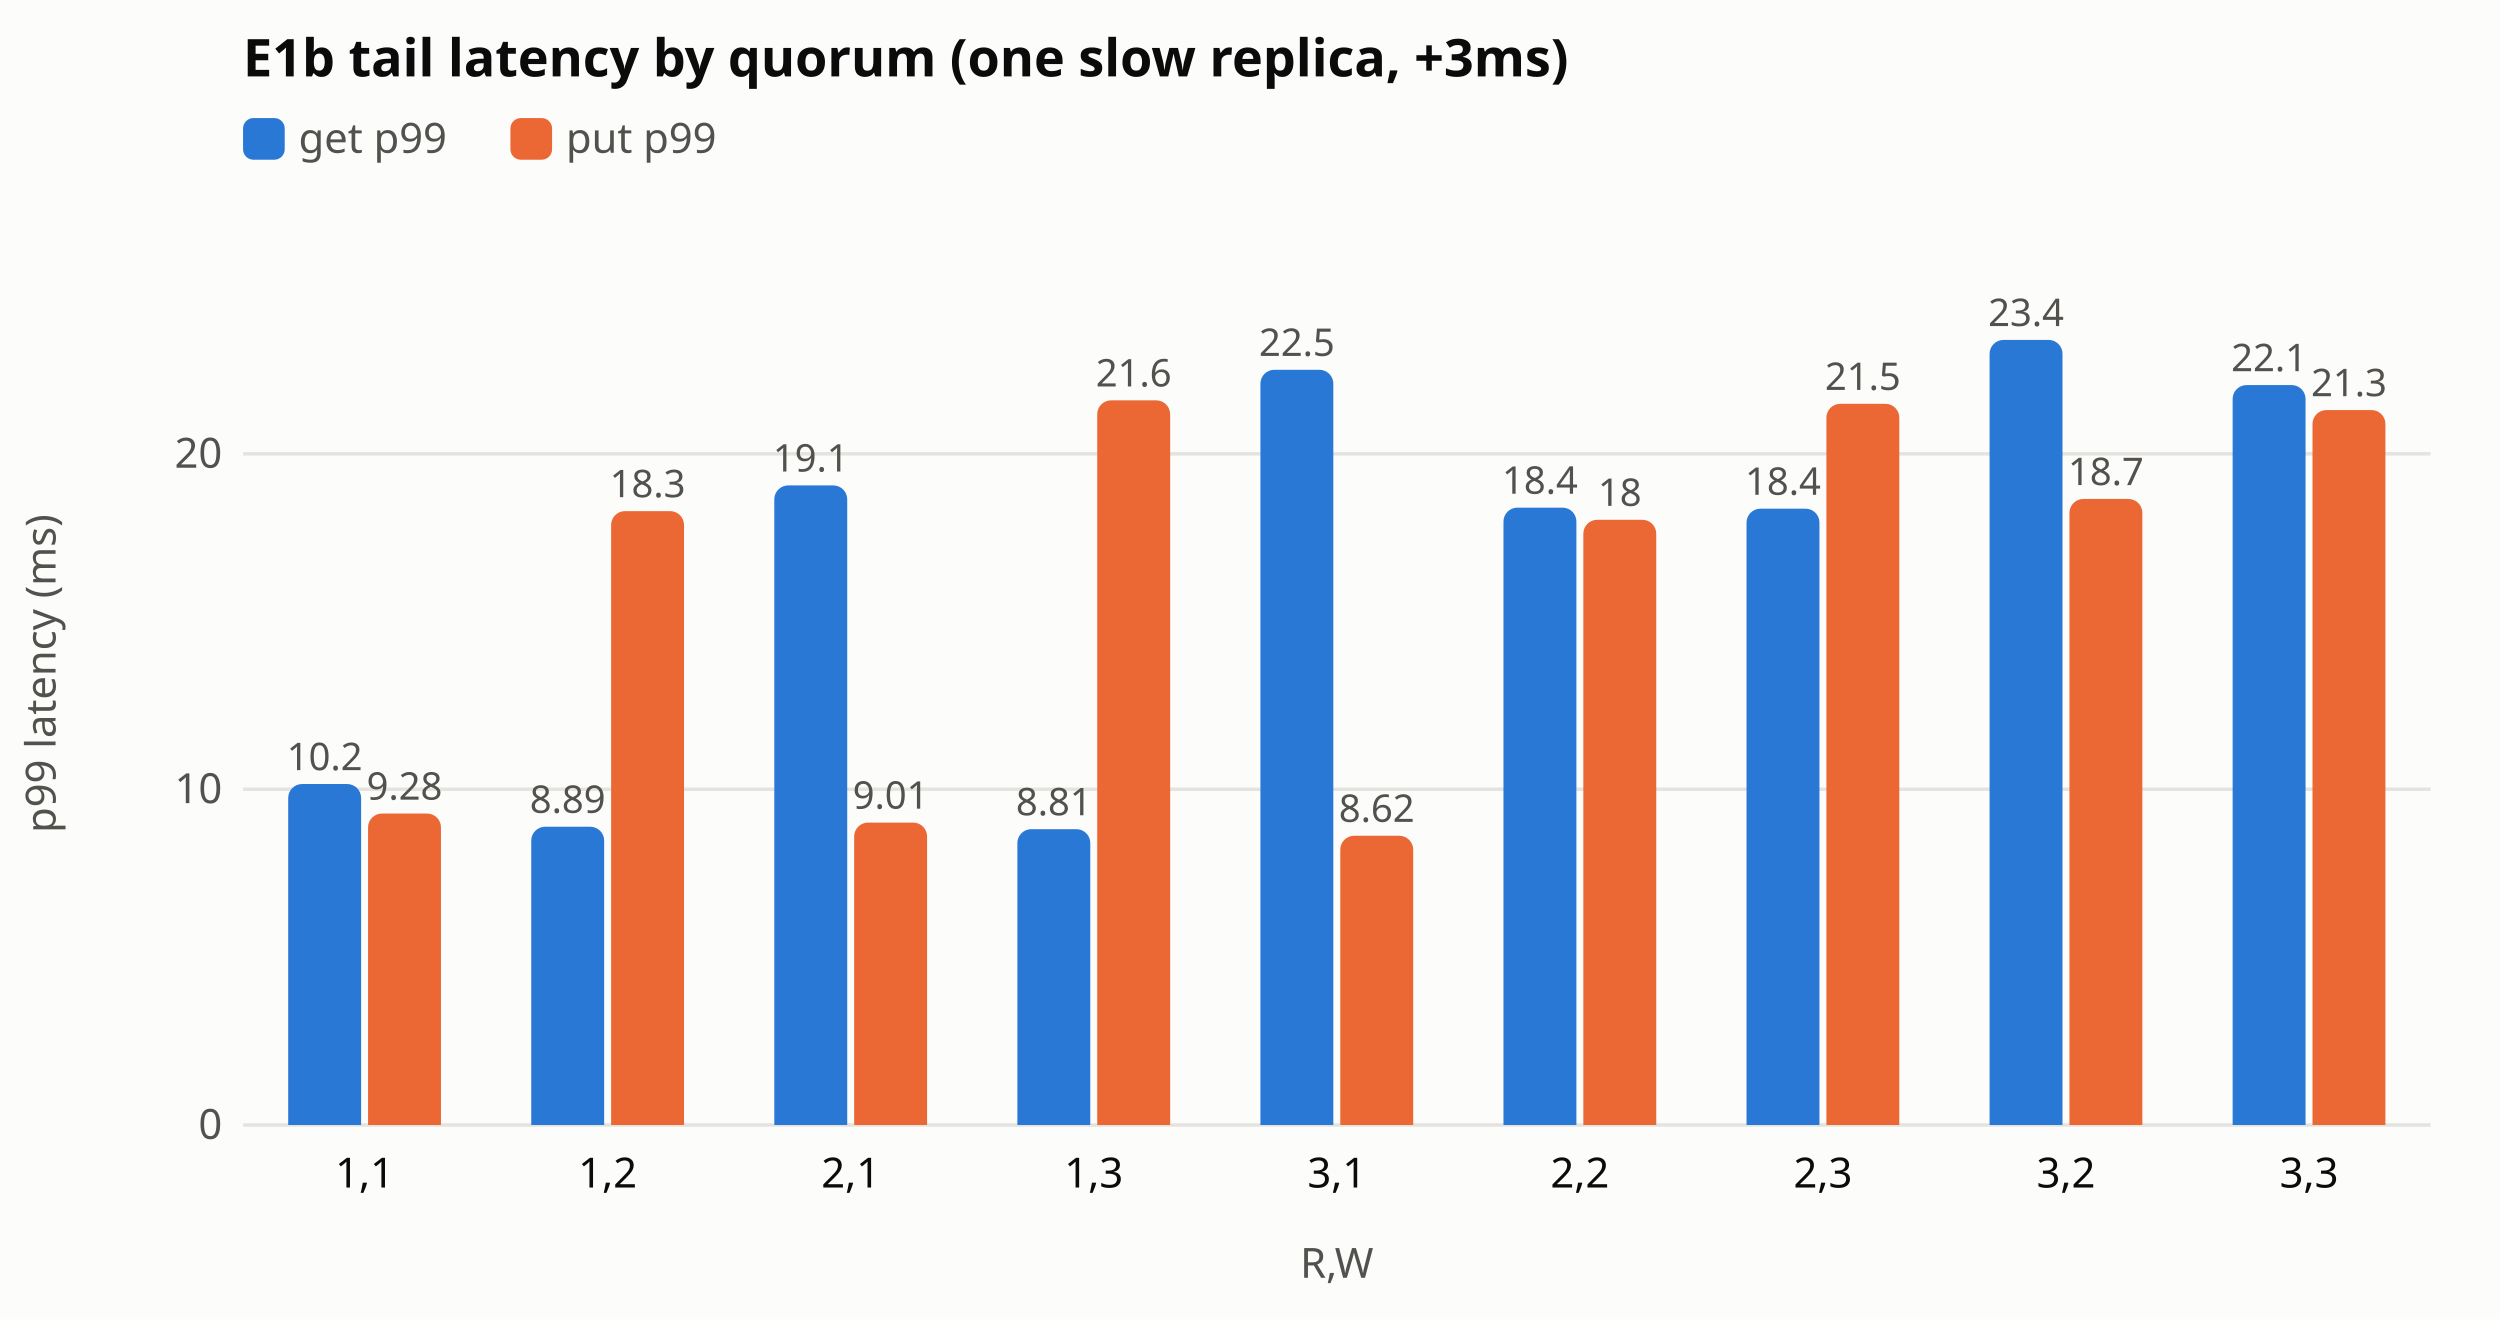
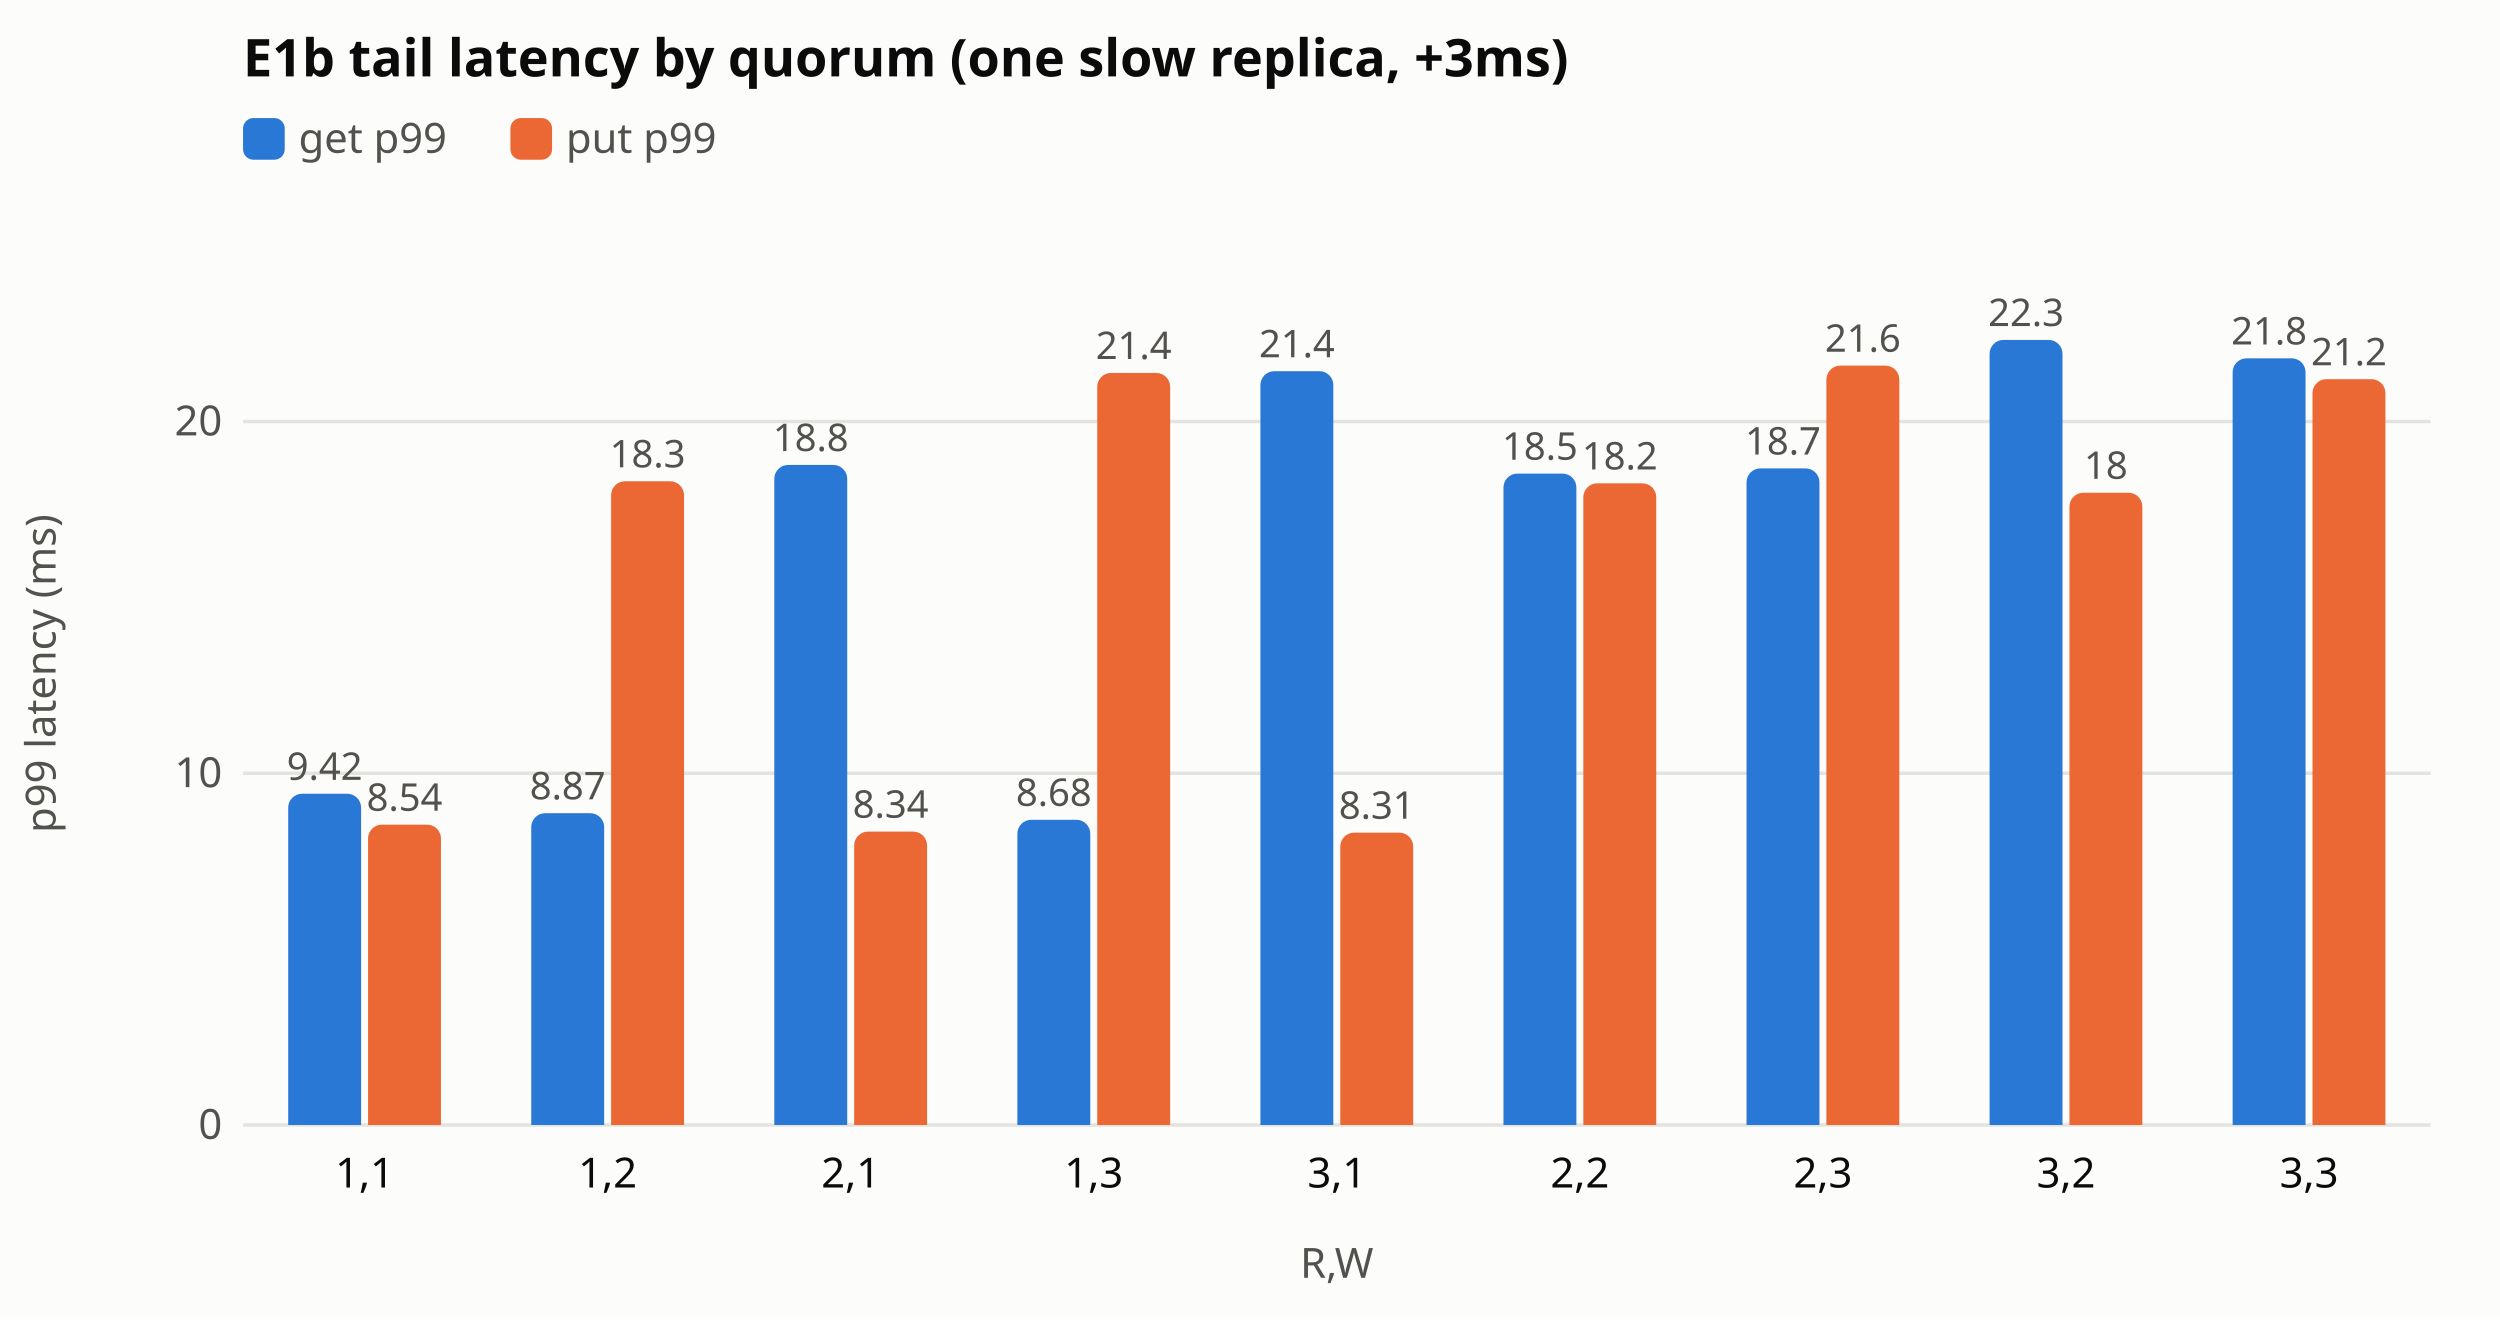
<svg xmlns="http://www.w3.org/2000/svg" width="720" height="380" font-family="system-ui,sans-serif" font-size="12">
  <rect width="100%" height="100%" fill="#fcfcfb" />
  <text x="70" y="22" font-size="15" font-weight="600" fill="#0b0b0b">E1b tail latency by quorum (one slow replica, +3ms)</text>
  <rect x="70" y="34" width="12" height="12" rx="3" fill="#2a78d6" />
  <text x="86" y="44" fill="#52514e">get p99</text>
  <rect x="147" y="34" width="12" height="12" rx="3" fill="#eb6834" />
  <text x="163" y="44" fill="#52514e">put p99</text>
  <text x="385" y="368" text-anchor="middle" fill="#52514e">R,W</text>
  <text transform="translate(16,194) rotate(-90)" text-anchor="middle" fill="#52514e">p99 latency (ms)</text>
  <line x1="70" x2="700" y1="324.0" y2="324.0" stroke="#e4e3df" />
  <text x="64" y="328.0" text-anchor="end" fill="#52514e">0</text>
-   <line x1="70" x2="700" y1="227.3" y2="227.3" stroke="#e4e3df" />
-   <text x="64" y="231.3" text-anchor="end" fill="#52514e">10</text>
-   <line x1="70" x2="700" y1="130.7" y2="130.7" stroke="#e4e3df" />
-   <text x="64" y="134.7" text-anchor="end" fill="#52514e">20</text>
+   <line x1="70" x2="700" y1="222.7" y2="222.7" stroke="#e4e3df" />
+   <text x="64" y="226.7" text-anchor="end" fill="#52514e">10</text>
+   <line x1="70" x2="700" y1="121.4" y2="121.4" stroke="#e4e3df" />
+   <text x="64" y="125.4" text-anchor="end" fill="#52514e">20</text>
  <text x="105.0" y="342" text-anchor="middle" fill="#0b0b0b">1,1</text>
-   <path d="M83.0 324 V229.8 a4 4 0 0 1 4 -4 H100.0 a4 4 0 0 1 4 4 V324 Z" fill="#2a78d6" />
-   <text x="93.5" y="221.8" text-anchor="middle" font-size="11" fill="#52514e">10.2</text>
-   <path d="M106.0 324 V238.3 a4 4 0 0 1 4 -4 H123.0 a4 4 0 0 1 4 4 V324 Z" fill="#eb6834" />
-   <text x="116.5" y="230.3" text-anchor="middle" font-size="11" fill="#52514e">9.28</text>
+   <path d="M83.0 324 V232.6 a4 4 0 0 1 4 -4 H100.0 a4 4 0 0 1 4 4 V324 Z" fill="#2a78d6" />
+   <text x="93.5" y="224.6" text-anchor="middle" font-size="11" fill="#52514e">9.42</text>
+   <path d="M106.0 324 V241.5 a4 4 0 0 1 4 -4 H123.0 a4 4 0 0 1 4 4 V324 Z" fill="#eb6834" />
+   <text x="116.5" y="233.5" text-anchor="middle" font-size="11" fill="#52514e">8.54</text>
  <text x="175.0" y="342" text-anchor="middle" fill="#0b0b0b">1,2</text>
-   <path d="M153.0 324 V242.1 a4 4 0 0 1 4 -4 H170.0 a4 4 0 0 1 4 4 V324 Z" fill="#2a78d6" />
-   <text x="163.5" y="234.1" text-anchor="middle" font-size="11" fill="#52514e">8.89</text>
-   <path d="M176.0 324 V151.2 a4 4 0 0 1 4 -4 H193.0 a4 4 0 0 1 4 4 V324 Z" fill="#eb6834" />
-   <text x="186.5" y="143.2" text-anchor="middle" font-size="11" fill="#52514e">18.3</text>
+   <path d="M153.0 324 V238.2 a4 4 0 0 1 4 -4 H170.0 a4 4 0 0 1 4 4 V324 Z" fill="#2a78d6" />
+   <text x="163.5" y="230.2" text-anchor="middle" font-size="11" fill="#52514e">8.87</text>
+   <path d="M176.0 324 V142.6 a4 4 0 0 1 4 -4 H193.0 a4 4 0 0 1 4 4 V324 Z" fill="#eb6834" />
+   <text x="186.5" y="134.6" text-anchor="middle" font-size="11" fill="#52514e">18.3</text>
  <text x="245.0" y="342" text-anchor="middle" fill="#0b0b0b">2,1</text>
-   <path d="M223.0 324 V143.8 a4 4 0 0 1 4 -4 H240.0 a4 4 0 0 1 4 4 V324 Z" fill="#2a78d6" />
-   <text x="233.5" y="135.8" text-anchor="middle" font-size="11" fill="#52514e">19.1</text>
-   <path d="M246.0 324 V240.9 a4 4 0 0 1 4 -4 H263.0 a4 4 0 0 1 4 4 V324 Z" fill="#eb6834" />
-   <text x="256.5" y="232.9" text-anchor="middle" font-size="11" fill="#52514e">9.01</text>
+   <path d="M223.0 324 V137.9 a4 4 0 0 1 4 -4 H240.0 a4 4 0 0 1 4 4 V324 Z" fill="#2a78d6" />
+   <text x="233.5" y="129.9" text-anchor="middle" font-size="11" fill="#52514e">18.8</text>
+   <path d="M246.0 324 V243.5 a4 4 0 0 1 4 -4 H263.0 a4 4 0 0 1 4 4 V324 Z" fill="#eb6834" />
+   <text x="256.5" y="235.5" text-anchor="middle" font-size="11" fill="#52514e">8.34</text>
  <text x="315.0" y="342" text-anchor="middle" fill="#0b0b0b">1,3</text>
-   <path d="M293.0 324 V242.8 a4 4 0 0 1 4 -4 H310.0 a4 4 0 0 1 4 4 V324 Z" fill="#2a78d6" />
-   <text x="303.5" y="234.8" text-anchor="middle" font-size="11" fill="#52514e">8.81</text>
-   <path d="M316.0 324 V119.3 a4 4 0 0 1 4 -4 H333.0 a4 4 0 0 1 4 4 V324 Z" fill="#eb6834" />
-   <text x="326.5" y="111.3" text-anchor="middle" font-size="11" fill="#52514e">21.6</text>
+   <path d="M293.0 324 V240.1 a4 4 0 0 1 4 -4 H310.0 a4 4 0 0 1 4 4 V324 Z" fill="#2a78d6" />
+   <text x="303.5" y="232.1" text-anchor="middle" font-size="11" fill="#52514e">8.68</text>
+   <path d="M316.0 324 V111.4 a4 4 0 0 1 4 -4 H333.0 a4 4 0 0 1 4 4 V324 Z" fill="#eb6834" />
+   <text x="326.5" y="103.4" text-anchor="middle" font-size="11" fill="#52514e">21.4</text>
  <text x="385.0" y="342" text-anchor="middle" fill="#0b0b0b">3,1</text>
-   <path d="M363.0 324 V110.5 a4 4 0 0 1 4 -4 H380.0 a4 4 0 0 1 4 4 V324 Z" fill="#2a78d6" />
-   <text x="373.5" y="102.5" text-anchor="middle" font-size="11" fill="#52514e">22.5</text>
-   <path d="M386.0 324 V244.7 a4 4 0 0 1 4 -4 H403.0 a4 4 0 0 1 4 4 V324 Z" fill="#eb6834" />
-   <text x="396.5" y="236.7" text-anchor="middle" font-size="11" fill="#52514e">8.62</text>
+   <path d="M363.0 324 V110.9 a4 4 0 0 1 4 -4 H380.0 a4 4 0 0 1 4 4 V324 Z" fill="#2a78d6" />
+   <text x="373.5" y="102.9" text-anchor="middle" font-size="11" fill="#52514e">21.4</text>
+   <path d="M386.0 324 V243.8 a4 4 0 0 1 4 -4 H403.0 a4 4 0 0 1 4 4 V324 Z" fill="#eb6834" />
+   <text x="396.5" y="235.8" text-anchor="middle" font-size="11" fill="#52514e">8.31</text>
  <text x="455.0" y="342" text-anchor="middle" fill="#0b0b0b">2,2</text>
-   <path d="M433.0 324 V150.2 a4 4 0 0 1 4 -4 H450.0 a4 4 0 0 1 4 4 V324 Z" fill="#2a78d6" />
-   <text x="443.5" y="142.2" text-anchor="middle" font-size="11" fill="#52514e">18.4</text>
-   <path d="M456.0 324 V153.7 a4 4 0 0 1 4 -4 H473.0 a4 4 0 0 1 4 4 V324 Z" fill="#eb6834" />
-   <text x="466.5" y="145.7" text-anchor="middle" font-size="11" fill="#52514e">18</text>
+   <path d="M433.0 324 V140.4 a4 4 0 0 1 4 -4 H450.0 a4 4 0 0 1 4 4 V324 Z" fill="#2a78d6" />
+   <text x="443.5" y="132.4" text-anchor="middle" font-size="11" fill="#52514e">18.5</text>
+   <path d="M456.0 324 V143.2 a4 4 0 0 1 4 -4 H473.0 a4 4 0 0 1 4 4 V324 Z" fill="#eb6834" />
+   <text x="466.5" y="135.2" text-anchor="middle" font-size="11" fill="#52514e">18.2</text>
  <text x="525.0" y="342" text-anchor="middle" fill="#0b0b0b">2,3</text>
-   <path d="M503.0 324 V150.5 a4 4 0 0 1 4 -4 H520.0 a4 4 0 0 1 4 4 V324 Z" fill="#2a78d6" />
-   <text x="513.5" y="142.5" text-anchor="middle" font-size="11" fill="#52514e">18.4</text>
-   <path d="M526.0 324 V120.3 a4 4 0 0 1 4 -4 H543.0 a4 4 0 0 1 4 4 V324 Z" fill="#eb6834" />
-   <text x="536.5" y="112.3" text-anchor="middle" font-size="11" fill="#52514e">21.5</text>
+   <path d="M503.0 324 V138.9 a4 4 0 0 1 4 -4 H520.0 a4 4 0 0 1 4 4 V324 Z" fill="#2a78d6" />
+   <text x="513.5" y="130.9" text-anchor="middle" font-size="11" fill="#52514e">18.7</text>
+   <path d="M526.0 324 V109.3 a4 4 0 0 1 4 -4 H543.0 a4 4 0 0 1 4 4 V324 Z" fill="#eb6834" />
+   <text x="536.5" y="101.3" text-anchor="middle" font-size="11" fill="#52514e">21.6</text>
  <text x="595.0" y="342" text-anchor="middle" fill="#0b0b0b">3,2</text>
  <path d="M573.0 324 V101.9 a4 4 0 0 1 4 -4 H590.0 a4 4 0 0 1 4 4 V324 Z" fill="#2a78d6" />
-   <text x="583.5" y="93.9" text-anchor="middle" font-size="11" fill="#52514e">23.4</text>
-   <path d="M596.0 324 V147.7 a4 4 0 0 1 4 -4 H613.0 a4 4 0 0 1 4 4 V324 Z" fill="#eb6834" />
-   <text x="606.5" y="139.7" text-anchor="middle" font-size="11" fill="#52514e">18.7</text>
+   <text x="583.5" y="93.9" text-anchor="middle" font-size="11" fill="#52514e">22.3</text>
+   <path d="M596.0 324 V145.9 a4 4 0 0 1 4 -4 H613.0 a4 4 0 0 1 4 4 V324 Z" fill="#eb6834" />
+   <text x="606.5" y="137.9" text-anchor="middle" font-size="11" fill="#52514e">18</text>
  <text x="665.0" y="342" text-anchor="middle" fill="#0b0b0b">3,3</text>
-   <path d="M643.0 324 V114.9 a4 4 0 0 1 4 -4 H660.0 a4 4 0 0 1 4 4 V324 Z" fill="#2a78d6" />
-   <text x="653.5" y="106.9" text-anchor="middle" font-size="11" fill="#52514e">22.1</text>
-   <path d="M666.0 324 V122.1 a4 4 0 0 1 4 -4 H683.0 a4 4 0 0 1 4 4 V324 Z" fill="#eb6834" />
-   <text x="676.5" y="114.1" text-anchor="middle" font-size="11" fill="#52514e">21.3</text>
+   <path d="M643.0 324 V107.2 a4 4 0 0 1 4 -4 H660.0 a4 4 0 0 1 4 4 V324 Z" fill="#2a78d6" />
+   <text x="653.5" y="99.2" text-anchor="middle" font-size="11" fill="#52514e">21.8</text>
+   <path d="M666.0 324 V113.2 a4 4 0 0 1 4 -4 H683.0 a4 4 0 0 1 4 4 V324 Z" fill="#eb6834" />
+   <text x="676.5" y="105.2" text-anchor="middle" font-size="11" fill="#52514e">21.2</text>
</svg>
